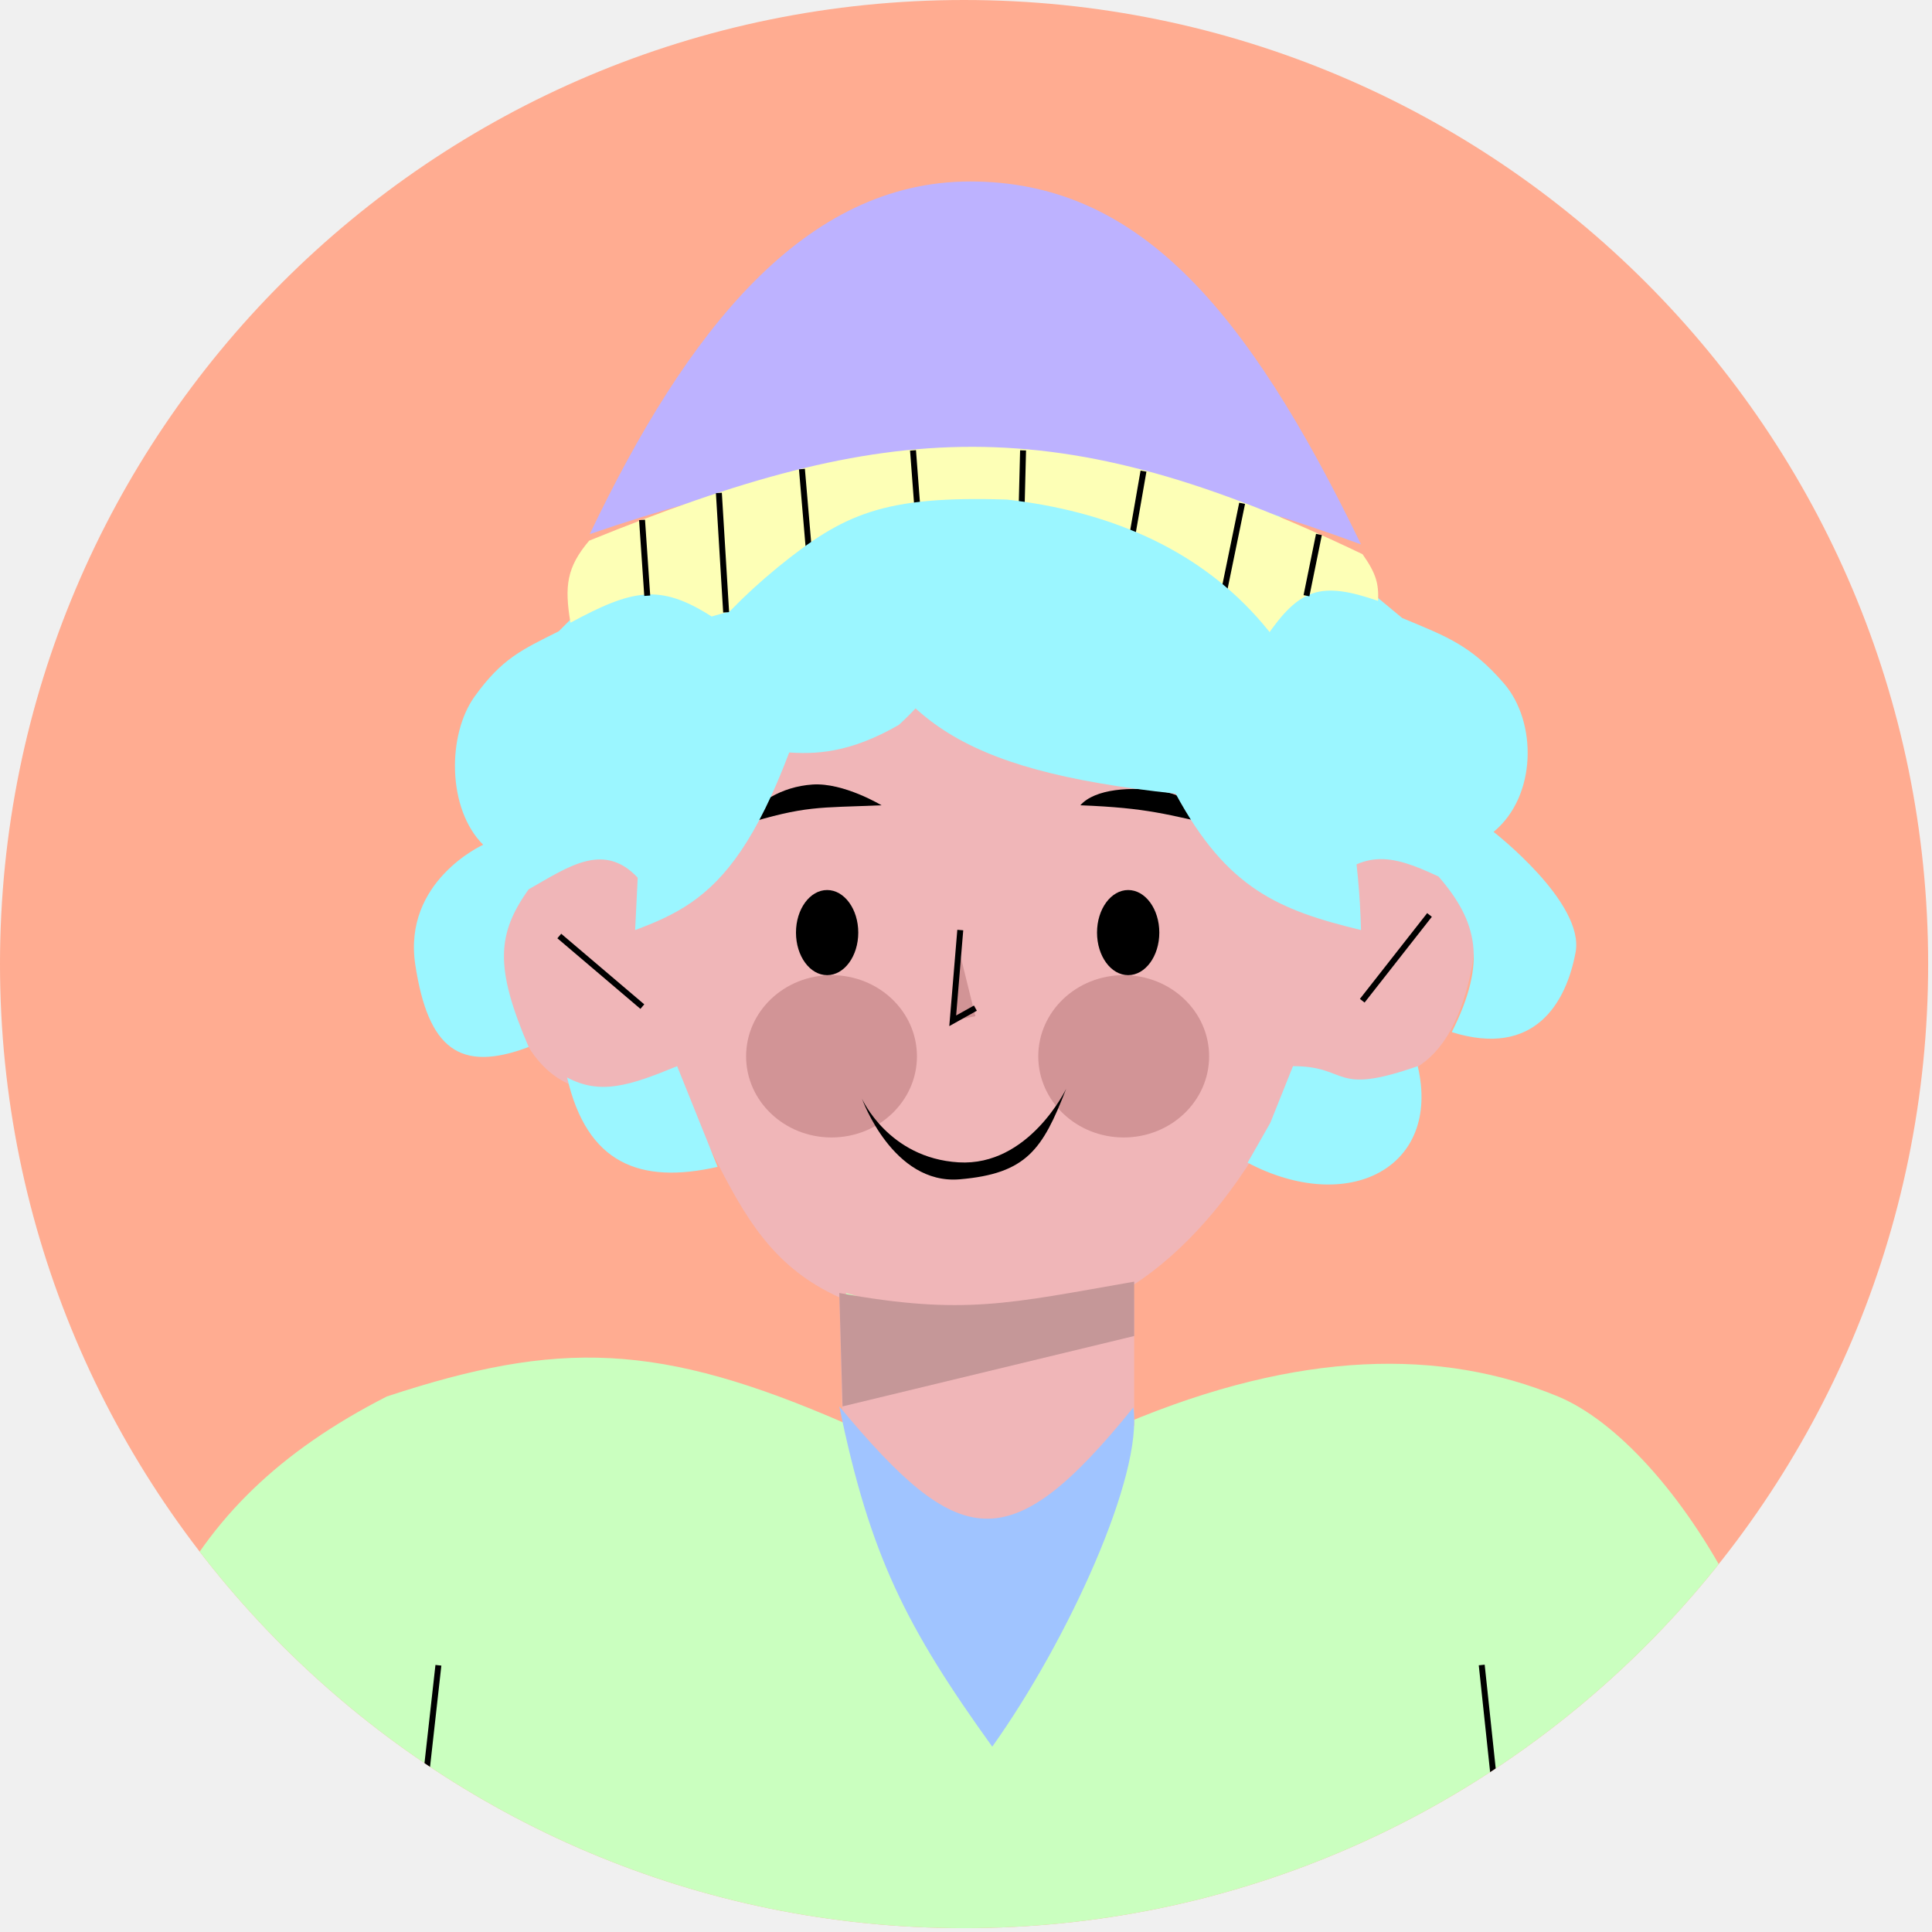
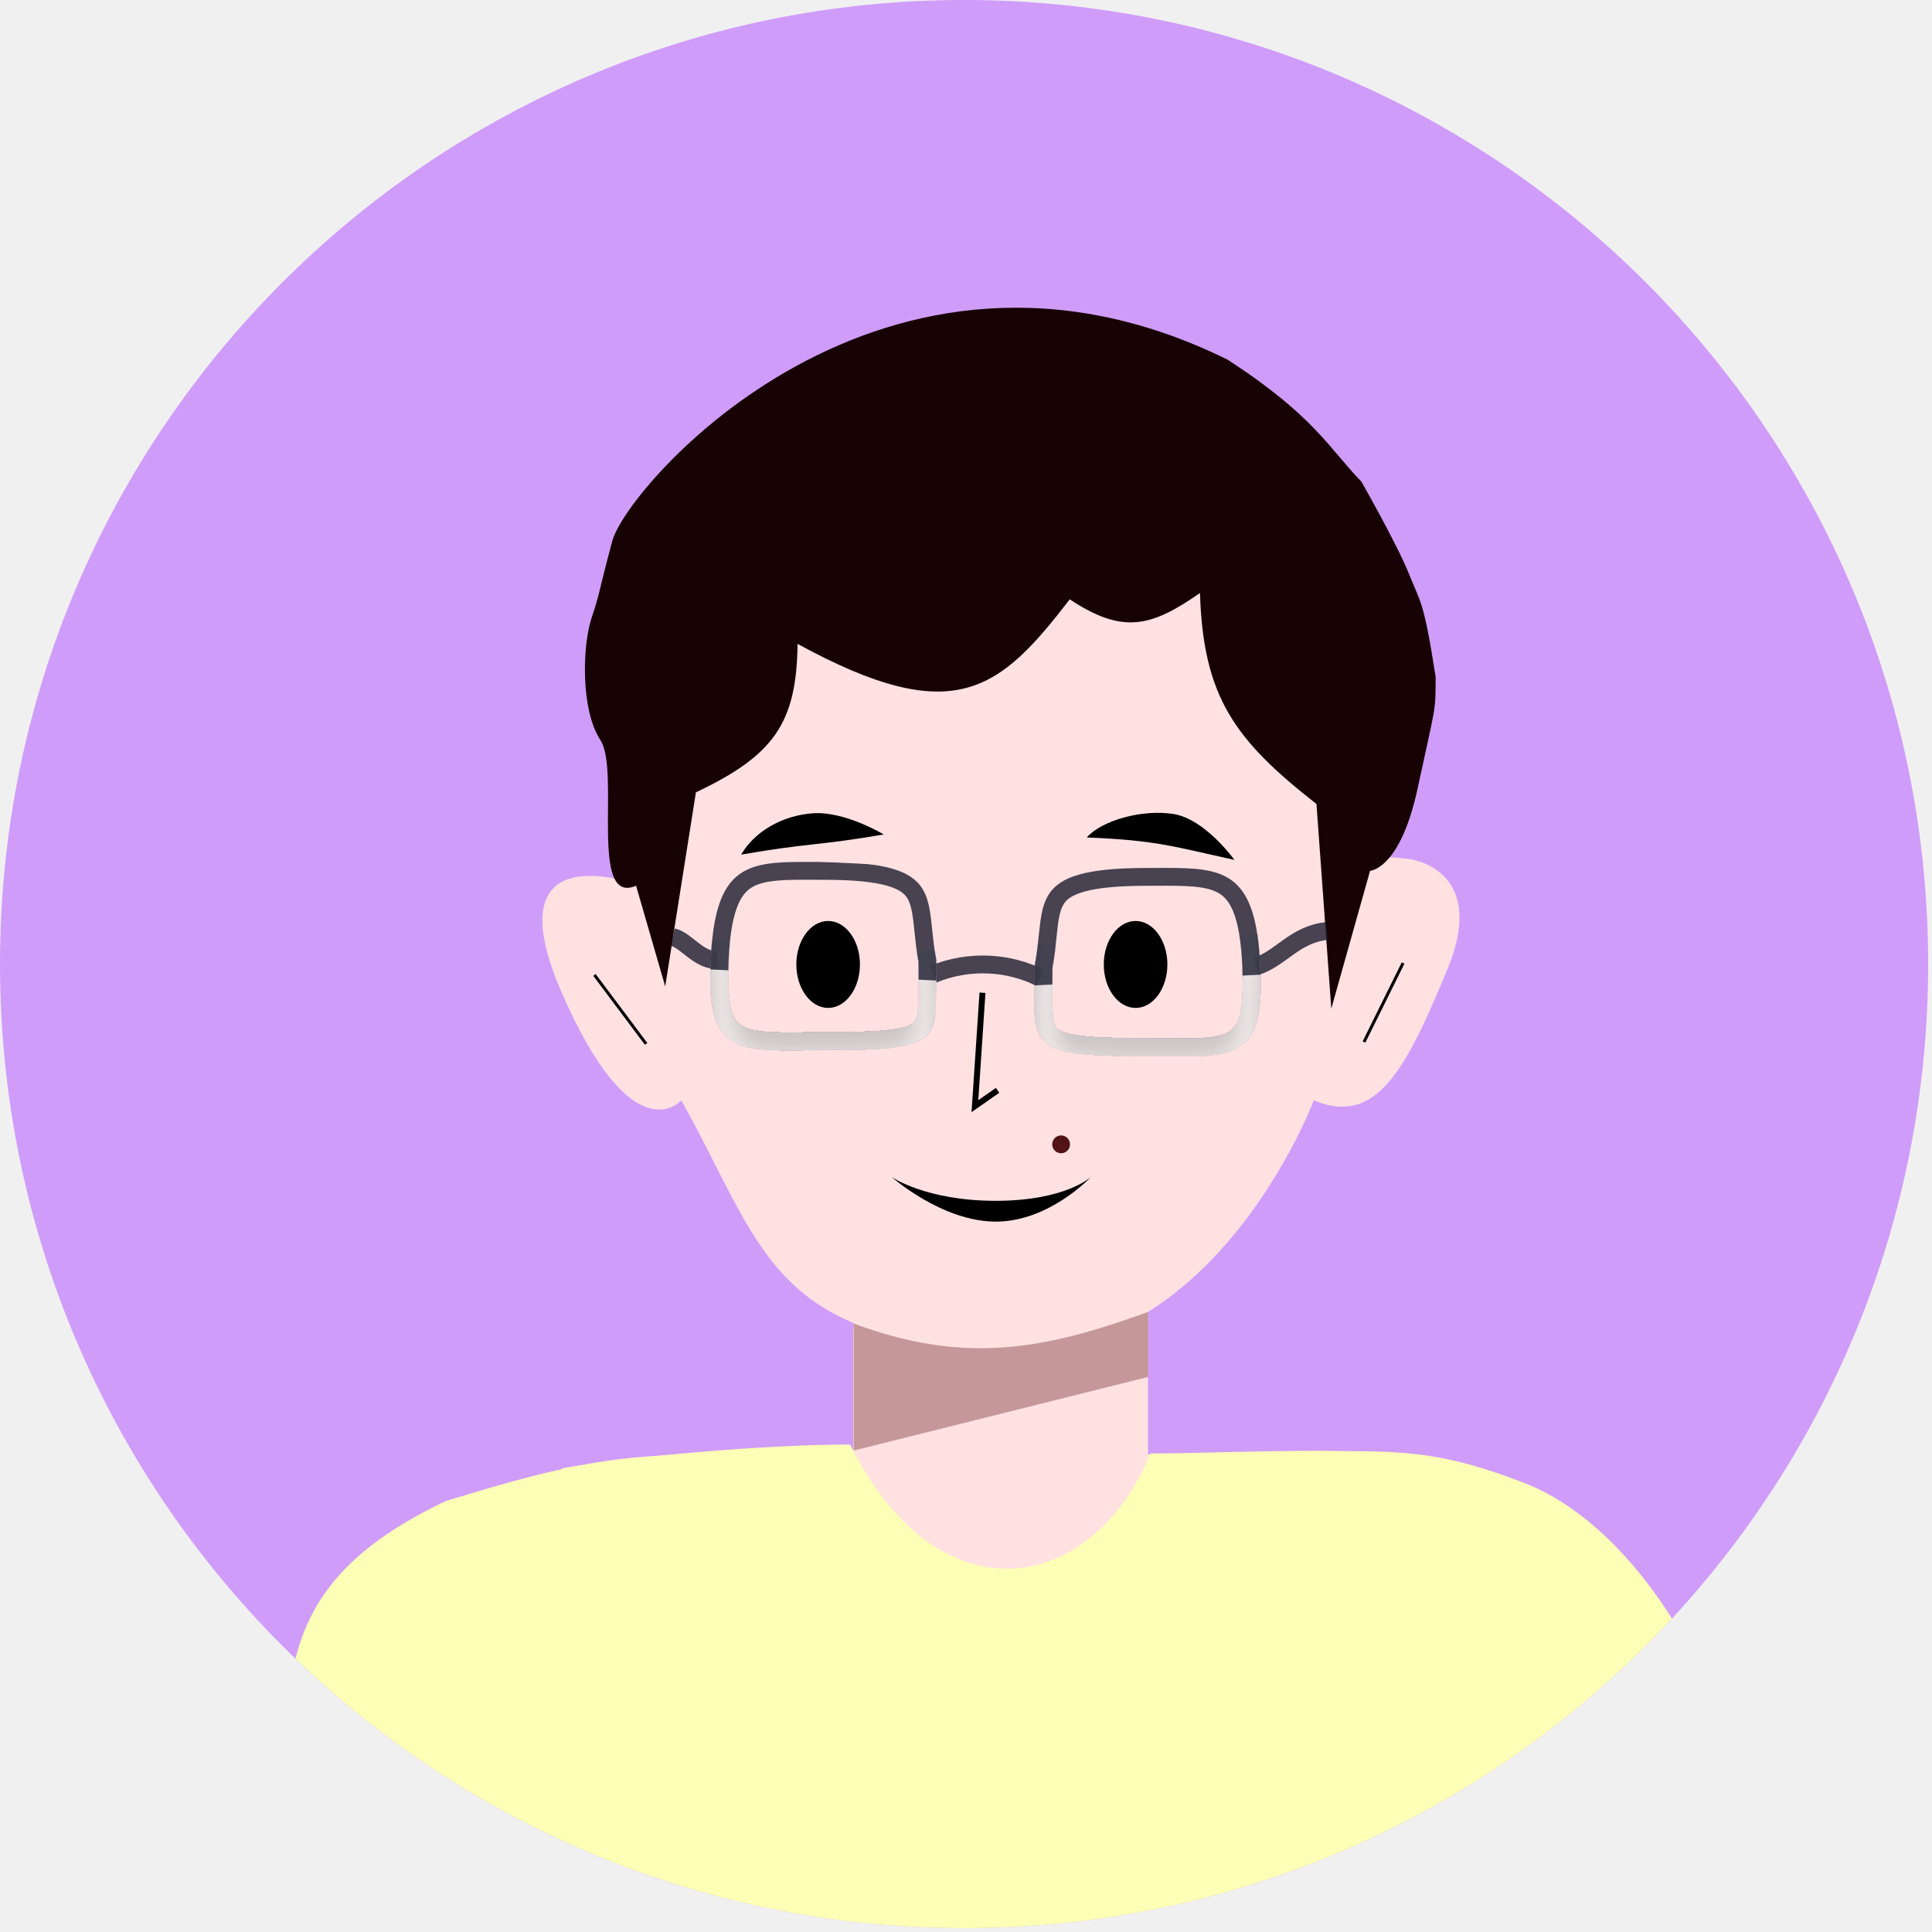
<svg xmlns="http://www.w3.org/2000/svg" width="325" height="325" viewBox="0 0 325 325" fill="none">
-   <circle cx="162.177" cy="162.177" r="162.177" fill="#FFAC91" />
-   <mask id="mask0_517_2523" style="mask-type:alpha" maskUnits="userSpaceOnUse" x="0" y="0" width="325" height="325">
+   <circle cx="162.177" cy="162.177" r="162.177" fill="#BB64FF" fill-opacity="0.6" />
+   <mask id="mask0_1645_8761" style="mask-type:alpha" maskUnits="userSpaceOnUse" x="0" y="0" width="325" height="325">
    <circle cx="162.177" cy="162.177" r="162.177" fill="#D9D9D9" />
  </mask>
-   <g mask="url(#mask0_517_2523)">
-     <path d="M84.927 165.725C91.326 193.936 112.599 180.087 112.599 180.087C126.205 204.029 126.895 220.496 164.08 223.232C201.265 225.967 218.274 180.087 218.274 180.087C233.999 184.577 243.526 181.113 247.331 164.015C251.136 146.917 238.164 141.274 238.164 141.274C229.504 140.157 226.002 141.533 221.734 146.917C231.198 98.253 208.589 71.002 169.502 68.779C130.414 66.556 102.997 104.963 105.508 144.865C105.508 144.865 78.528 137.513 84.927 165.725Z" fill="#F0B6B8" />
-     <ellipse cx="139.879" cy="177.692" rx="14.37" ry="13.652" fill="#D29496" />
-     <ellipse cx="189.028" cy="177.692" rx="14.37" ry="13.652" fill="#D29496" />
-     <path d="M161.252 195.529C149.435 194.816 145.004 184.829 145.004 184.829C145.004 184.829 150.174 199.334 161.437 198.383C172.7 197.432 175.395 193.353 179.347 183.164C179.347 183.164 173.069 196.243 161.252 195.529Z" fill="black" />
-     <ellipse cx="139.138" cy="156.88" rx="5.239" ry="7.16" fill="black" />
-     <ellipse cx="189.78" cy="156.88" rx="5.239" ry="7.16" fill="black" />
-     <path d="M164.081 170.942L161.439 160.268L160.265 171.716L164.081 170.942Z" fill="#D29496" />
-     <path d="M161.537 156.453L160.265 171.717L164.081 169.587" stroke="black" />
-     <path d="M124.809 138.782C135.636 135.464 137.557 135.926 148.291 135.464C148.291 135.464 141.923 131.622 136.684 131.972C131.445 132.321 126.904 135.115 124.809 138.782Z" fill="black" />
-     <path d="M181.737 135.463C193.263 135.925 196.057 136.973 206.058 139.159C206.058 139.159 200.729 133.97 195.548 133.119C190.367 132.269 184.182 132.669 181.737 135.463Z" fill="black" />
-     <path d="M94.084 157.456L108.055 169.331" stroke="black" />
-     <path d="M240.471 153.914L229.155 168.341" stroke="black" />
-     <path d="M142.318 239.493V217.507C158.634 222.271 168.702 225.202 189.184 217.507V239.493C218.667 227.063 242.645 226.851 262.086 234.912C281.526 242.974 307.389 283.831 305.132 328.169H15.261C19.099 280.19 28.8 253.417 65.077 234.912C93.994 225.377 110.84 225.752 142.318 239.493Z" fill="#CAFFBF" />
-     <path d="M120.719 196.288L113.909 179.348C105.875 182.666 100.986 184.225 95.397 181.256C98.743 195.732 107.622 199.257 120.719 196.288Z" fill="#9BF6FF" />
-     <path d="M238.491 179.348C242.508 196.462 226.811 204.495 209.872 195.589L213.689 188.888L217.505 179.348C227.044 179.348 223.997 184.413 238.491 179.348Z" fill="#9BF6FF" />
-     <path d="M241.993 147.449C233.754 143.581 229.265 142.753 222.084 149.894C220.284 139.23 218.246 133.788 212.305 125.271C197.753 121.956 190.733 118.994 186.459 105.712L183.84 89.122L209.336 81.962L235.88 103.965C243.305 107.057 247.406 108.506 252.994 114.967C258.583 121.429 258.569 133.902 251.248 139.94C251.248 139.94 266.596 151.815 265.044 160.197C263.492 168.579 258.238 178.005 244.216 173.624C250.244 161.657 248.472 154.961 241.993 147.449Z" fill="#9BF6FF" />
-     <path d="M88.933 149.601C95.748 145.74 101.935 141.194 107.875 148.322C109.365 137.678 111.168 134.995 116.083 126.493C128.12 123.184 134.768 131.383 151.184 121.953C160.09 113.919 164.579 103.371 168.298 92.964L115.947 84.232L93.99 106.196C87.847 109.282 84.455 110.728 79.832 117.178C75.21 123.628 75.221 136.078 81.277 142.105C81.277 142.105 67.698 148.207 69.865 162.326C72.031 176.446 77.334 180.5 88.933 176.126C83.21 162.771 83.574 157.1 88.933 149.601Z" fill="#9BF6FF" />
-     <path d="M190.792 218.576C171.048 224.211 159.266 222.69 141.186 217.508L141.729 238.877C148.825 251.645 154.546 259.471 167.618 270.931C182.228 258.867 186.49 252.028 190.792 239.767V218.576Z" fill="#F0B6B8" />
-     <path d="M141.729 236.587L141.186 217.507C162.173 221.323 169.805 219.251 190.792 215.599V224.744L141.729 236.587Z" fill="#C59798" />
-     <path d="M163.211 30.527C135.309 30.527 115.526 55.635 99.212 89.845C146.877 73.564 178.802 73.106 228.953 91.582C209.465 51.339 191.112 30.527 163.211 30.527Z" fill="#BDB2FF" />
-     <path d="M99.103 90.957C95.332 95.435 94.934 98.559 95.959 104.753C106.361 99.145 110.978 98.117 119.709 103.705C155.57 93.445 176.218 92.893 212.963 107.198C218.611 98.902 222.219 97.768 231.824 101.086C231.937 98.197 231.516 96.5 229.204 93.227C177.675 68.515 149.265 70.531 99.103 90.957Z" fill="#FDFFB6" />
-     <path d="M108.005 87.464L108.878 100.212" stroke="black" />
-     <path d="M120.929 82.924L122.151 103.007" stroke="black" />
-     <path d="M134.9 78.907L136.647 99.339" stroke="black" />
-     <path d="M153.588 75.763L155.16 96.544" stroke="black" />
-     <path d="M172.1 75.763L171.576 96.544" stroke="black" />
-     <path d="M192.357 79.255L188.864 99.338" stroke="black" />
-     <path d="M208.949 84.671L204.933 104.23" stroke="black" />
-     <path d="M221.87 89.909L219.774 100.213" stroke="black" />
-     <path d="M166.915 293.826C152.454 273.72 146.316 261.644 141.187 236.588C161.326 260.763 169.701 262.695 190.637 236.772C192.354 248.153 179.667 275.941 166.915 293.826Z" fill="#A0C4FF" />
-     <path d="M253.857 323.378L249.254 280.084" stroke="black" />
-     <path d="M68.818 324.267L73.748 280.131" stroke="black" />
-     <path d="M197.762 133.505C160.409 129.491 150.019 120.647 141.201 98.806C129.35 145.131 120.379 151.43 106.841 156.453C108.264 129.599 107.153 114.905 130.805 95.454C141.915 86.421 148.601 83.369 169.393 84.039C203.224 87.894 227.676 108.59 228.95 156.453C215.145 153.104 206.418 149.54 197.762 133.505Z" fill="#9BF6FF" />
+   <g mask="url(#mask0_1645_8761)">
+     <path d="M94.5 167C106.499 194.5 114.621 185.097 114.621 185.097C128.317 209.711 129.303 224.553 166.737 227.366C204.17 230.178 221.003 185.097 221.003 185.097C231.5 189.5 236.5 180 243.5 163C250.5 146 237 144.5 237 144.5C228.281 143.352 228.782 145.461 224.485 150.995C234.013 100.965 211.252 72.948 171.903 70.663C132.554 68.378 104.954 107.864 107.482 148.886C107.482 148.886 82.501 139.5 94.5 167Z" fill="#FFE1E2" />
+     <path d="M167.5 202C155.767 202 150 198 150 198C150 198 158.47 205.5 167.5 205.5C176.53 205.5 183.5 198 183.5 198C183.5 198 179.233 202 167.5 202Z" fill="black" />
+     <ellipse cx="139.309" cy="162.24" rx="5.35" ry="7.312" fill="black" />
+     <ellipse cx="191.027" cy="162.24" rx="5.35" ry="7.312" fill="black" />
+     <path d="M124.684 143.76C135.839 141.808 137.799 142.251 148.663 140.372C148.663 140.372 142.16 136.448 136.81 136.805C131.46 137.162 126.824 140.015 124.684 143.76Z" fill="black" />
+     <path d="M182.818 140.876C194.588 141.347 197.442 142.417 207.654 144.65C207.654 144.65 202.748 137.809 197.457 136.941C192.166 136.072 185.315 138.022 182.818 140.876Z" fill="black" />
+     <path d="M100.001 164L108.687 175.601" stroke="black" stroke-width="0.5" />
+     <path d="M236.027 162L229.452 175.281" stroke="black" stroke-width="0.5" />
+     <path d="M143.518 244.694V223.362C160.478 227.984 170.943 230.828 192.234 223.362V244.694C231 244.694 236.292 241.678 256.5 249.5C276.708 257.322 298.346 290.482 296 333.5L47.5 339C51.49 292.449 37.291 270.454 75 252.5C105.059 243.249 108.5 244.694 143.518 244.694Z" fill="#FDFFB6" />
+     <path d="M193.109 220.388C173.399 226.486 161.635 225.997 143.586 220.389L143.586 229.557L143.586 241.944C143.047 267.905 154.614 277.046 169.976 277.046C185.337 277.046 193.767 265.21 193.109 243.321V220.388Z" fill="#FFE1E2" />
+     <path d="M143 243C158 273.139 184 268 193.5 244.5C204 244.5 223 243.5 234.5 244.5L183.202 322.964H171.139H156.016L94.5 247C106.299 244.993 128.5 243 143 243Z" fill="#FDFFB6" />
+     <path d="M193.149 231.624L143.595 244.013V233.802V222.638C162.178 229.559 175.576 227.093 193.149 220.685V231.624Z" fill="#C59798" />
+     <path d="M117.066 133.287L111.9 165.932L107 149C99.018 152.443 104.384 129.673 101 124.5C97.615 119.327 98 108.5 99.5 104C101 99.5 100.5 100.32 103 91C105.5 81.68 148.605 31.958 206.5 60.5C221.14 70 223.634 75.5 229 81C229 81 235 91.5 237 96.5C239 101.5 239.5 101 241.5 113.843C241.5 120 241.5 118.5 238.5 132.5C235.752 145.317 231.217 146.4 230.471 146.492L223.95 169.678L221.456 135.249C207.771 124.53 202.394 117.323 201.86 99.75C193.583 105.539 188.833 106.691 179.949 100.82C168.157 116.137 160.576 122.75 134.168 108.313C134.006 121.651 130.185 127.072 117.066 133.287Z" fill="#170303" />
+     <path d="M165.272 167L164 186.08L167.816 183.417" stroke="black" />
+     <circle cx="178.5" cy="192.5" r="1.5" fill="#511315" />
+     <path d="M157 163.872C163.207 161.35 169.793 161.889 175 164.5" stroke="#1B1B2D" stroke-opacity="0.8" stroke-width="3" />
+     <path d="M120.808 161.447C117.675 161.814 115.421 158.112 113.19 157.654" stroke="#1B1B2D" stroke-opacity="0.8" stroke-width="3" />
+     <path d="M223.221 156.618C217.867 157.126 215.399 161.272 211.364 162.539" stroke="#1B1B2D" stroke-opacity="0.8" stroke-width="3" />
+     <mask id="mask1_1645_8761" style="mask-type:alpha" maskUnits="userSpaceOnUse" x="169" y="157" width="48" height="25">
+       <rect x="169" y="159.194" width="46.521" height="22.06" transform="rotate(-2.70298 169 159.194)" fill="#D9D9D9" />
+     </mask>
+     <g mask="url(#mask1_1645_8761)">
+       <g opacity="0.8" filter="url(#filter0_i_1645_8761)">
+         <path d="M210.552 166.009C210.552 169.164 210.152 171.26 209.482 172.671C208.845 174.011 207.931 174.806 206.655 175.318C205.304 175.86 203.521 176.094 201.168 176.169C199.664 176.217 198.028 176.201 196.204 176.183C195.161 176.172 194.055 176.161 192.878 176.161C187.666 176.161 183.979 176.056 181.349 175.705C178.685 175.35 177.404 174.774 176.715 174.086C176.061 173.433 175.693 172.426 175.561 170.472C175.475 169.189 175.496 167.7 175.522 165.87C175.536 164.899 175.551 163.833 175.552 162.65C175.896 160.802 176.077 159.044 176.236 157.509C176.303 156.858 176.365 156.247 176.435 155.686C176.684 153.674 177.019 152.249 177.752 151.157C178.443 150.127 179.617 149.214 181.953 148.554C184.327 147.884 187.786 147.509 192.878 147.509C193.499 147.509 194.098 147.507 194.679 147.504C197.121 147.495 199.221 147.486 201.078 147.664C203.354 147.881 205.04 148.364 206.328 149.313C207.59 150.244 208.649 151.757 209.394 154.4C210.147 157.07 210.552 160.796 210.552 166.009Z" stroke="white" stroke-width="3" />
+       </g>
+     </g>
+     <mask id="mask2_1645_8761" style="mask-type:alpha" maskUnits="userSpaceOnUse" x="118" y="158" width="40" height="21">
+       <rect x="118.932" y="158" width="39" height="19" transform="rotate(2.81199 118.932 158)" fill="#D9D9D9" />
+     </mask>
+     <g mask="url(#mask2_1645_8761)">
+       <g opacity="0.8" filter="url(#filter1_i_1645_8761)">
+         <path d="M121 165C121 168.155 121.4 170.251 122.07 171.661C122.707 173.002 123.62 173.796 124.897 174.309C126.248 174.851 128.03 175.084 130.384 175.16C131.887 175.208 133.523 175.192 135.348 175.173C136.391 175.163 137.497 175.152 138.674 175.152C143.886 175.152 147.573 175.047 150.203 174.696C152.867 174.34 154.148 173.765 154.837 173.077C155.491 172.423 155.859 171.417 155.99 169.462C156.076 168.18 156.055 166.691 156.03 164.861C156.016 163.89 156.001 162.823 156 161.64C155.655 159.793 155.474 158.035 155.316 156.499C155.249 155.848 155.186 155.238 155.117 154.677C154.867 152.664 154.532 151.239 153.8 150.148C153.109 149.118 151.935 148.205 149.599 147.545C147.225 146.874 143.766 146.5 138.674 146.5C138.053 146.5 137.453 146.498 136.873 146.495C134.43 146.485 132.331 146.477 130.474 146.654C128.198 146.872 126.512 147.355 125.224 148.304C123.962 149.235 122.903 150.747 122.157 153.391C121.404 156.061 121 159.787 121 165Z" stroke="white" stroke-width="3" />
+       </g>
+     </g>
+     <mask id="mask3_1645_8761" style="mask-type:alpha" maskUnits="userSpaceOnUse" x="167" y="141" width="48" height="26">
+       <rect x="167.146" y="143.996" width="46.521" height="22.06" transform="rotate(-2.70298 167.146 143.996)" fill="#D9D9D9" />
+     </mask>
+     <g mask="url(#mask3_1645_8761)">
+       <path d="M210.552 166.009C210.552 169.164 210.152 171.26 209.482 172.671C208.845 174.011 207.931 174.806 206.655 175.318C205.304 175.86 203.521 176.094 201.168 176.169C199.664 176.217 198.028 176.201 196.204 176.183C195.161 176.172 194.055 176.161 192.878 176.161C187.666 176.161 183.979 176.056 181.349 175.705C178.685 175.35 177.404 174.774 176.715 174.086C176.061 173.433 175.693 172.426 175.561 170.472C175.475 169.189 175.496 167.7 175.522 165.87C175.536 164.899 175.551 163.833 175.552 162.65C175.896 160.802 176.077 159.044 176.236 157.509C176.303 156.858 176.365 156.247 176.435 155.686C176.684 153.674 177.019 152.249 177.752 151.157C178.443 150.127 179.617 149.214 181.953 148.554C184.327 147.884 187.786 147.509 192.878 147.509C193.499 147.509 194.098 147.507 194.679 147.504C197.121 147.495 199.221 147.486 201.078 147.664C203.354 147.881 205.04 148.364 206.328 149.313C207.59 150.244 208.649 151.757 209.394 154.4C210.147 157.07 210.552 160.796 210.552 166.009Z" stroke="#1B1B2D" stroke-opacity="0.8" stroke-width="3" />
+     </g>
+     <mask id="mask4_1645_8761" style="mask-type:alpha" maskUnits="userSpaceOnUse" x="118" y="144" width="41" height="21">
+       <rect x="119.489" y="144.055" width="39" height="19" transform="rotate(2.81199 119.489 144.055)" fill="#D9D9D9" />
+     </mask>
+     <g mask="url(#mask4_1645_8761)">
+       <path d="M121 165C121 168.155 121.4 170.251 122.07 171.661C122.707 173.002 123.62 173.796 124.897 174.309C126.248 174.851 128.03 175.084 130.384 175.16C131.887 175.208 133.523 175.192 135.348 175.173C136.391 175.163 137.497 175.152 138.674 175.152C143.886 175.152 147.573 175.047 150.203 174.696C152.867 174.34 154.148 173.765 154.837 173.077C155.491 172.423 155.859 171.417 155.99 169.462C156.076 168.18 156.055 166.691 156.03 164.861C156.016 163.89 156.001 162.823 156 161.64C155.655 159.793 155.474 158.035 155.316 156.499C155.249 155.848 155.186 155.238 155.117 154.677C154.867 152.664 154.532 151.239 153.8 150.148C153.109 149.118 151.935 148.205 149.599 147.545C147.225 146.874 143.766 146.5 138.674 146.5C138.053 146.5 137.453 146.498 136.873 146.495C134.43 146.485 132.331 146.477 130.474 146.654C128.198 146.872 126.512 147.355 125.224 148.304C123.962 149.235 122.903 150.747 122.157 153.391C121.404 156.061 121 159.787 121 165Z" stroke="#1B1B2D" stroke-opacity="0.8" stroke-width="3" />
+     </g>
  </g>
+   <defs>
+     <filter id="filter0_i_1645_8761" x="174" y="146" width="38.052" height="35.701" filterUnits="userSpaceOnUse" color-interpolation-filters="sRGB">
+       <feFlood flood-opacity="0" result="BackgroundImageFix" />
+       <feBlend mode="normal" in="SourceGraphic" in2="BackgroundImageFix" result="shape" />
+       <feColorMatrix in="SourceAlpha" type="matrix" values="0 0 0 0 0 0 0 0 0 0 0 0 0 0 0 0 0 0 127 0" result="hardAlpha" />
+       <feOffset dy="4" />
+       <feGaussianBlur stdDeviation="2" />
+       <feComposite in2="hardAlpha" operator="arithmetic" k2="-1" k3="1" />
+       <feColorMatrix type="matrix" values="0 0 0 0 0 0 0 0 0 0 0 0 0 0 0 0 0 0 0.25 0" />
+       <feBlend mode="normal" in2="shape" result="effect1_innerShadow_1645_8761" />
+     </filter>
+     <filter id="filter1_i_1645_8761" x="119.5" y="144.991" width="38.052" height="35.701" filterUnits="userSpaceOnUse" color-interpolation-filters="sRGB">
+       <feFlood flood-opacity="0" result="BackgroundImageFix" />
+       <feBlend mode="normal" in="SourceGraphic" in2="BackgroundImageFix" result="shape" />
+       <feColorMatrix in="SourceAlpha" type="matrix" values="0 0 0 0 0 0 0 0 0 0 0 0 0 0 0 0 0 0 127 0" result="hardAlpha" />
+       <feOffset dy="4" />
+       <feGaussianBlur stdDeviation="2" />
+       <feComposite in2="hardAlpha" operator="arithmetic" k2="-1" k3="1" />
+       <feColorMatrix type="matrix" values="0 0 0 0 0 0 0 0 0 0 0 0 0 0 0 0 0 0 0.25 0" />
+       <feBlend mode="normal" in2="shape" result="effect1_innerShadow_1645_8761" />
+     </filter>
+   </defs>
</svg>
